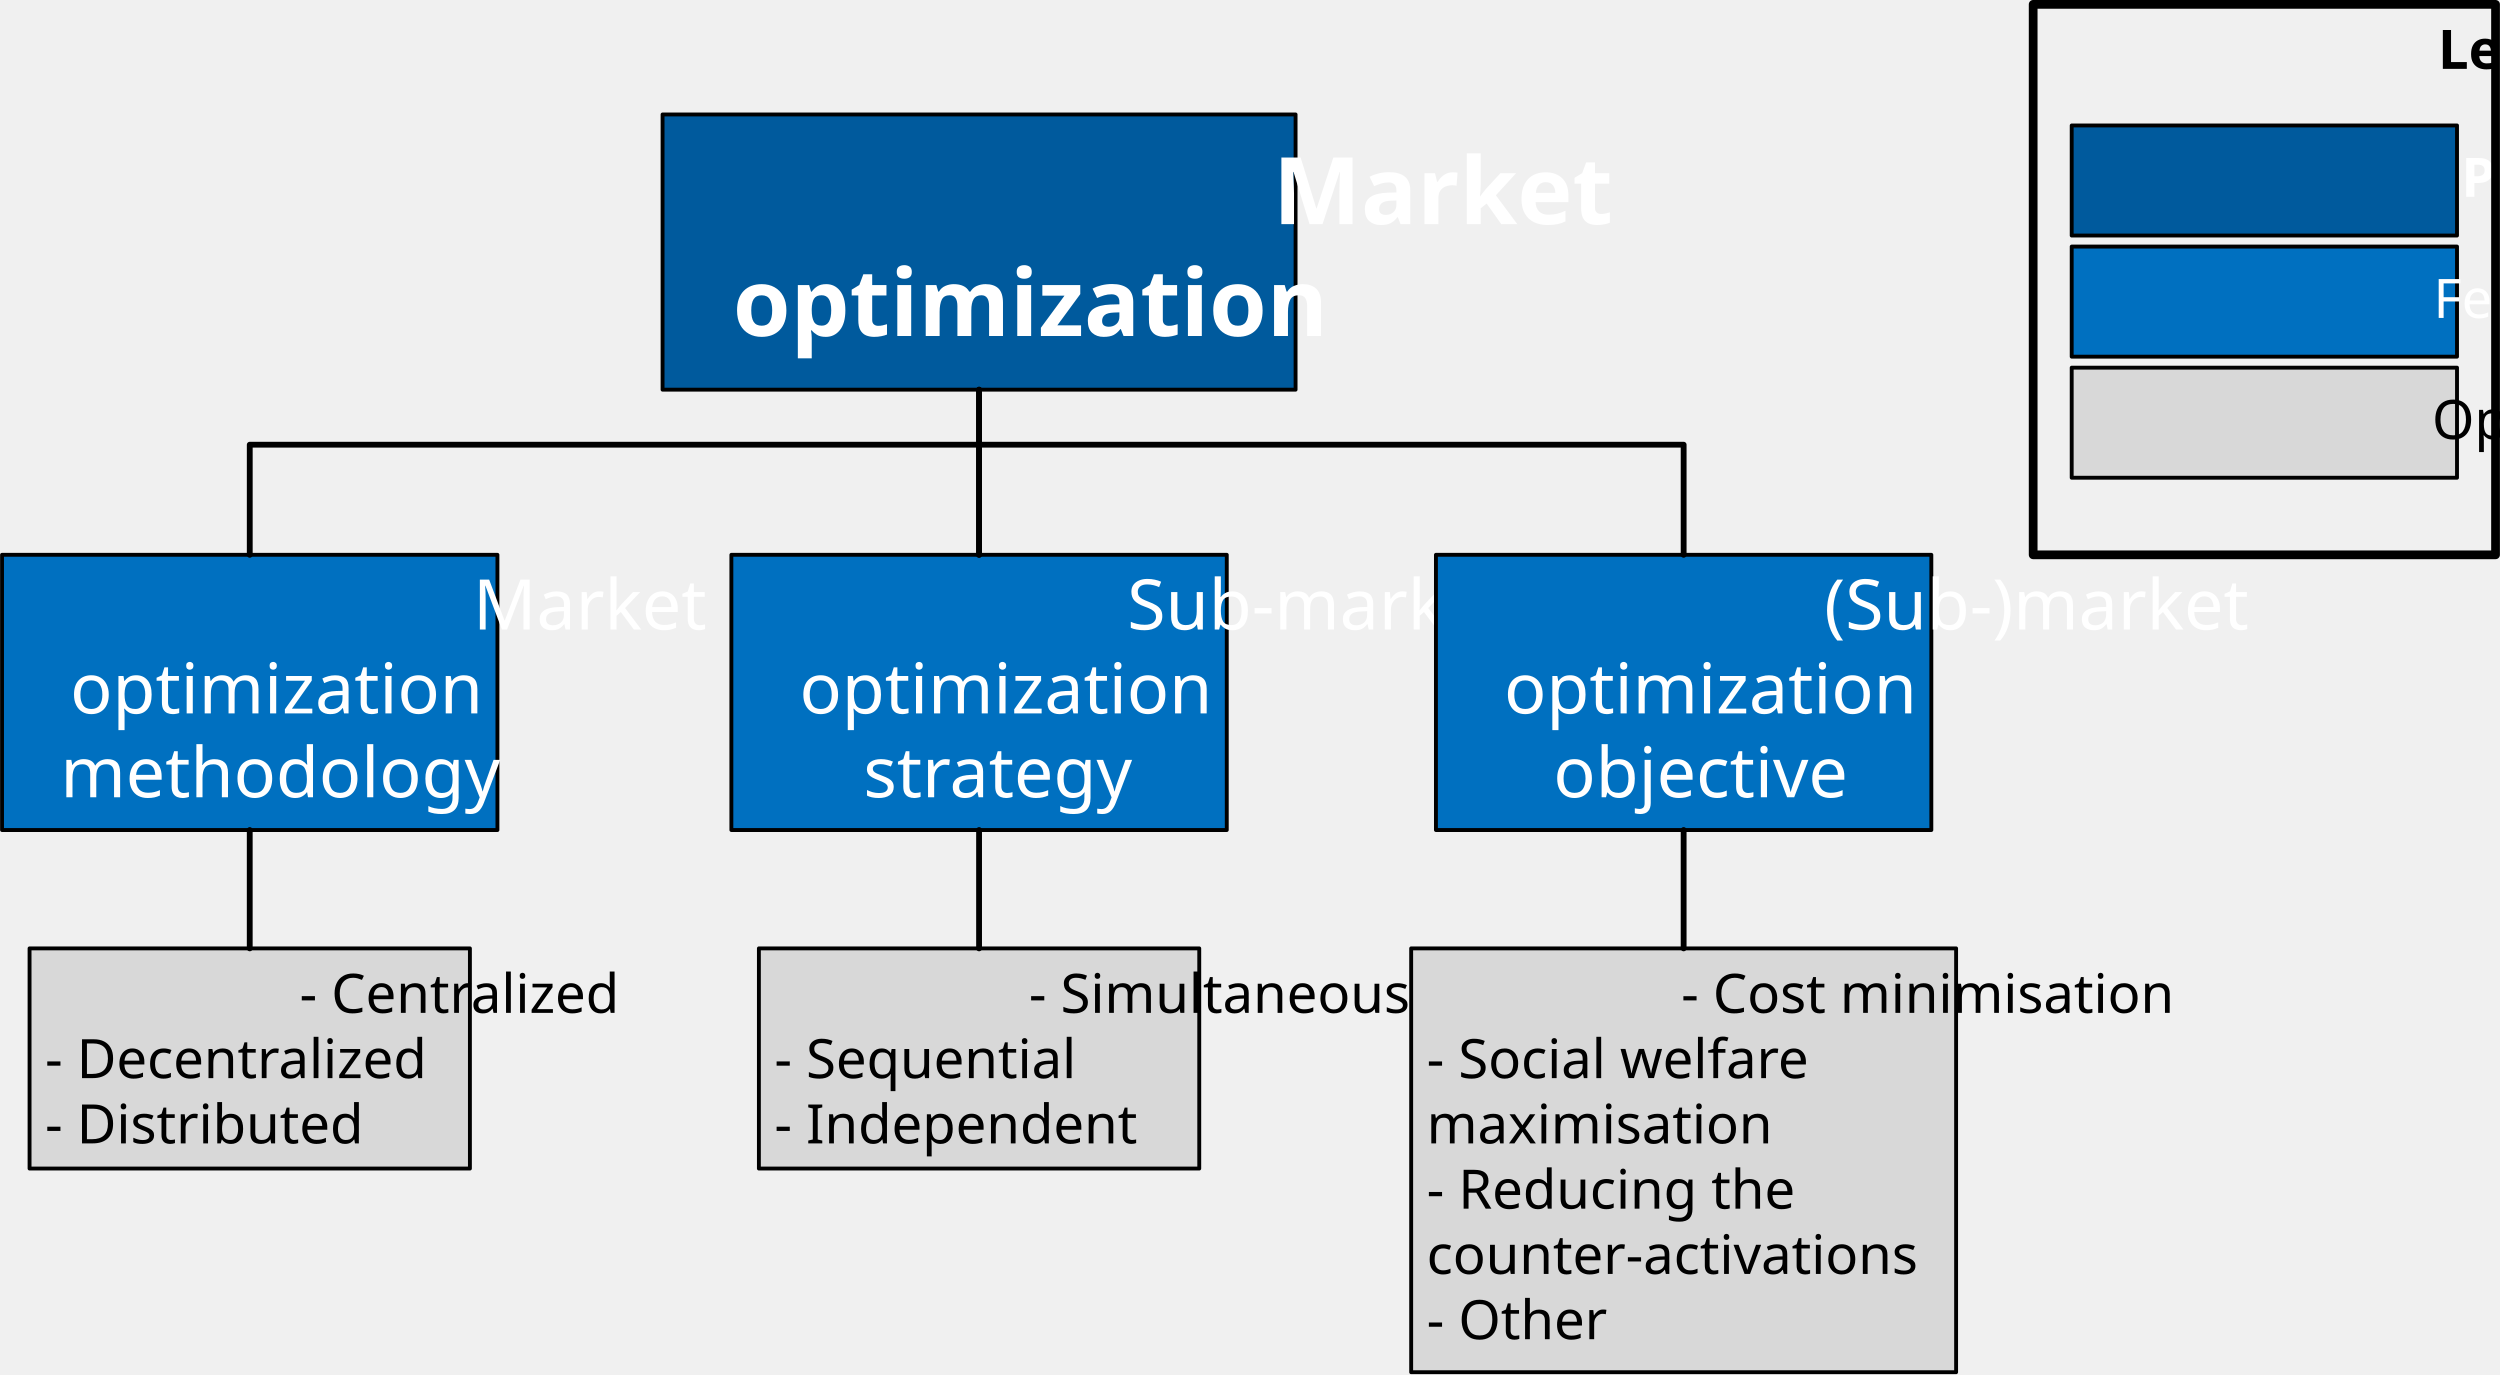
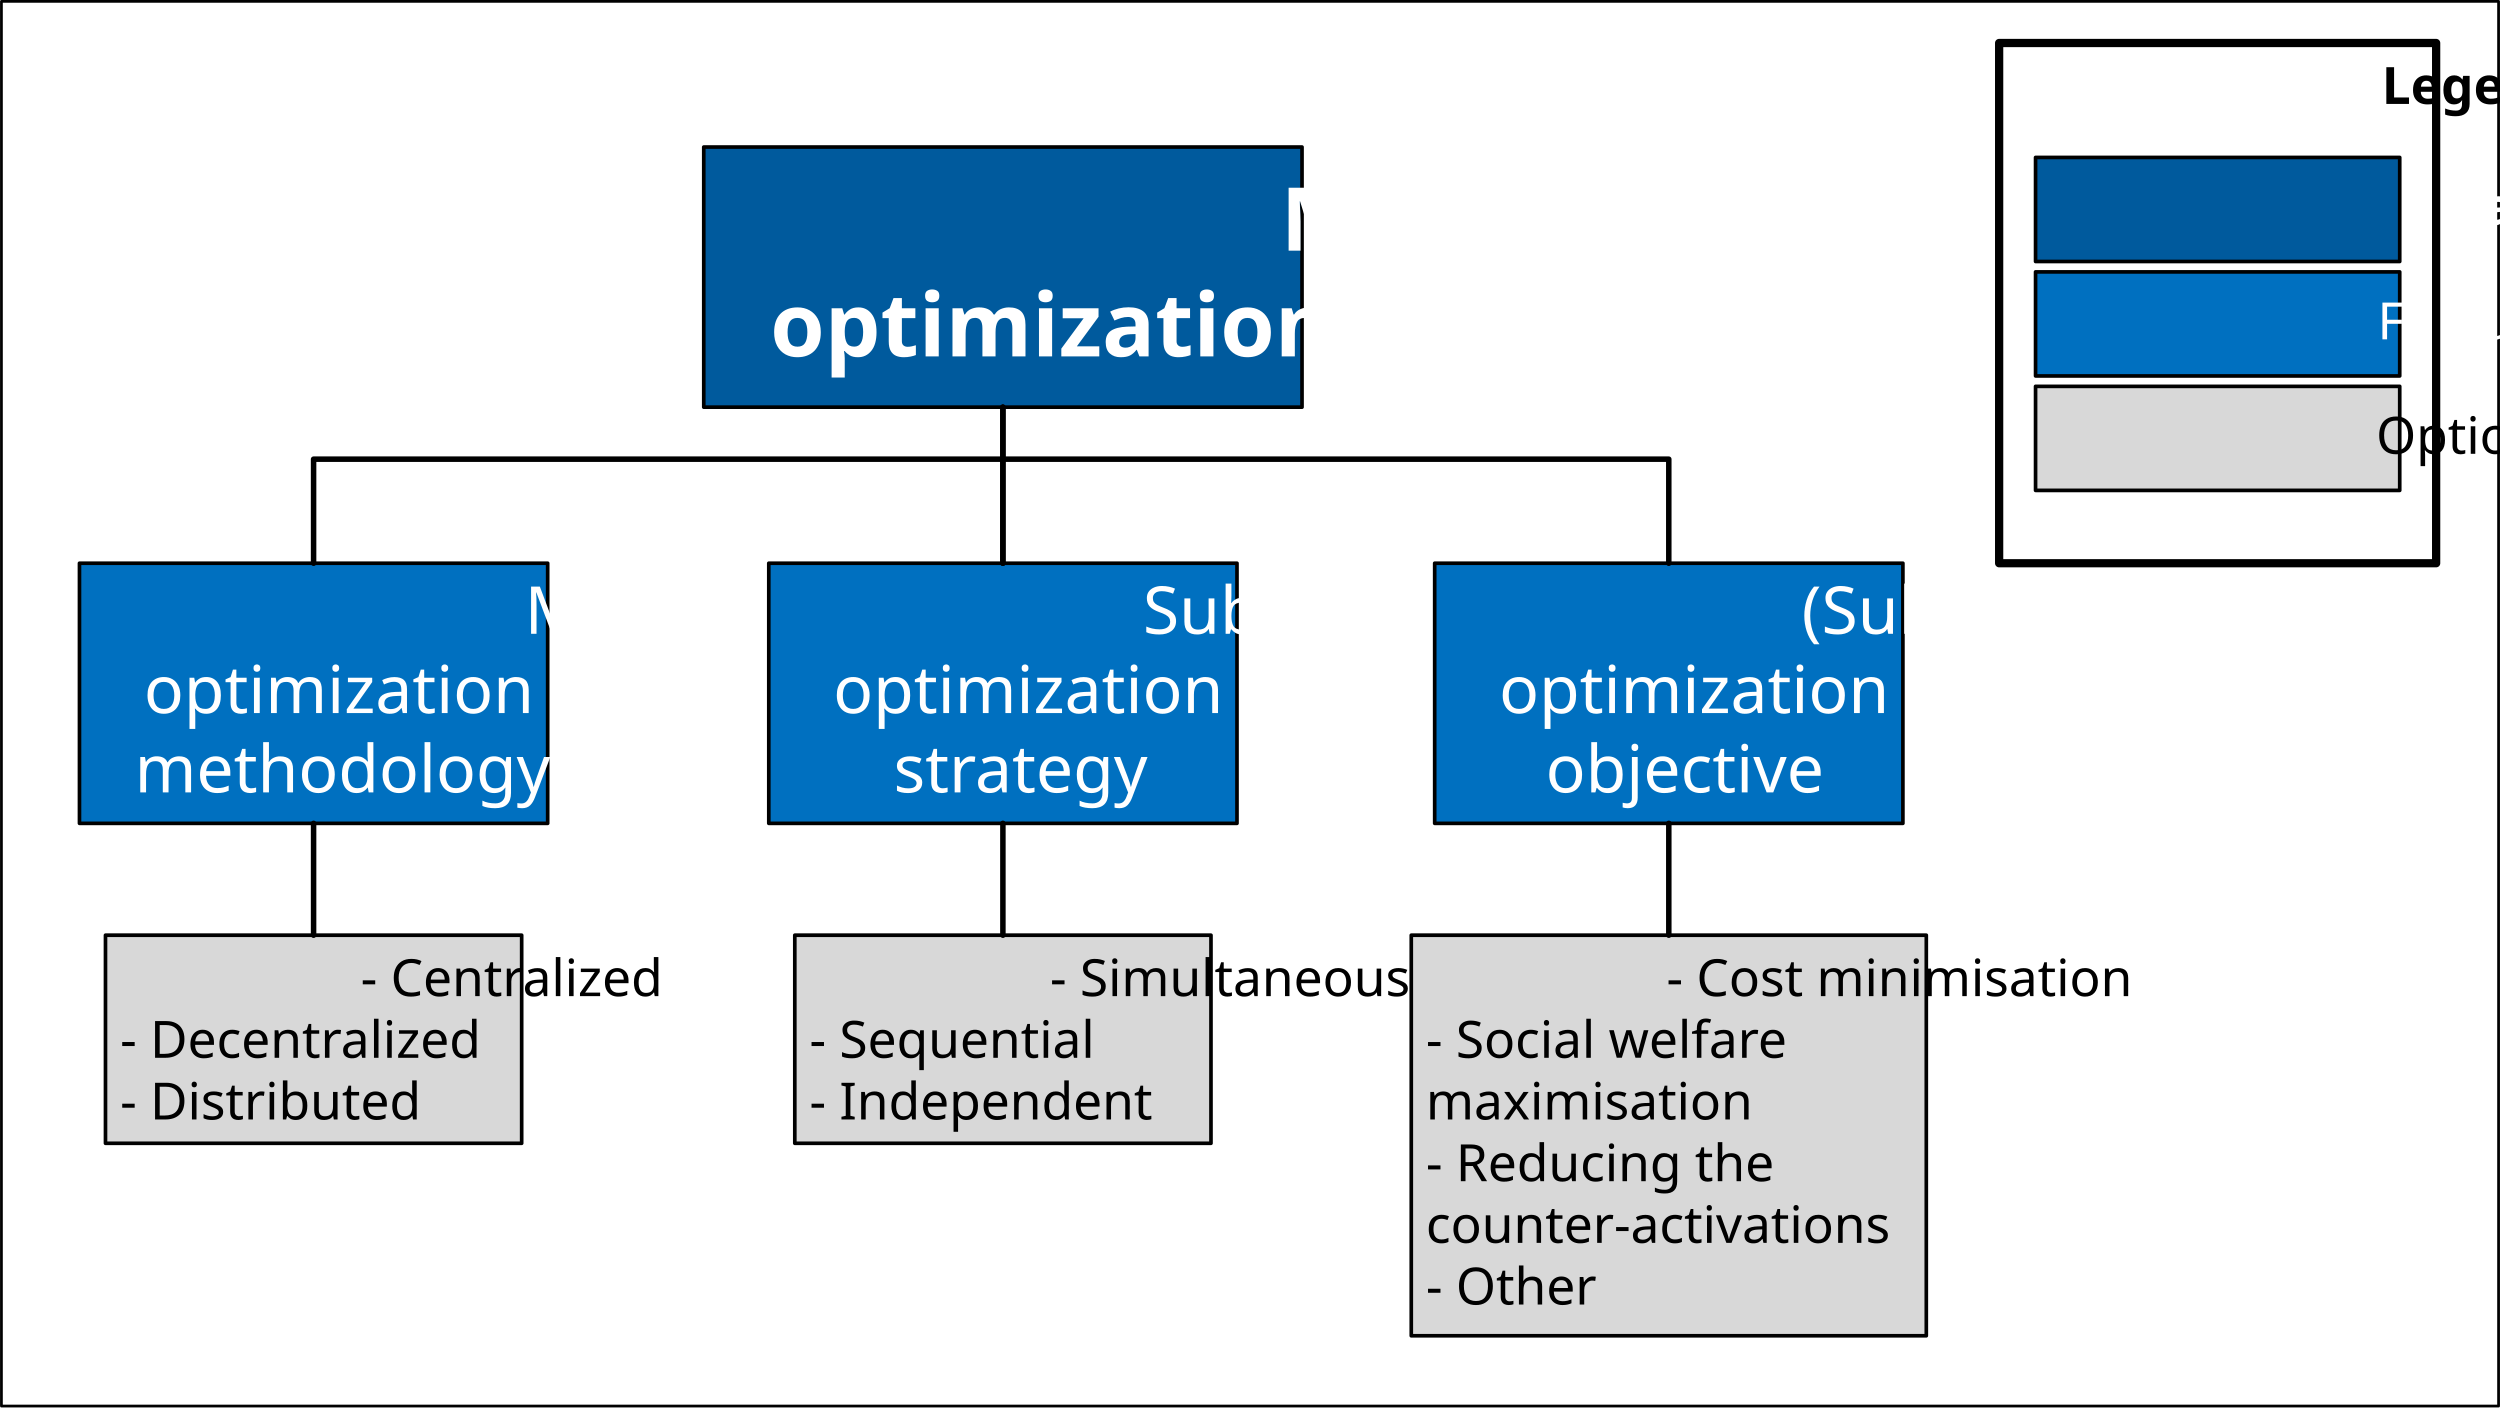
- <svg xmlns="http://www.w3.org/2000/svg" xmlns:ns1="http://schemas.microsoft.com/visio/2003/SVGExtensions/" width="8.94in" height="4.914in" viewBox="0 0 643.672 353.83" xml:space="preserve" color-interpolation-filters="sRGB" class="st13">
+ <svg xmlns="http://www.w3.org/2000/svg" xmlns:ns1="http://schemas.microsoft.com/visio/2003/SVGExtensions/" width="9.459in" height="5.325in" viewBox="0 0 681.065 383.427" xml:space="preserve" color-interpolation-filters="sRGB" class="st14">
  <ns1:documentProperties ns1:langID="1033" ns1:metric="true" ns1:viewMarkup="false" />
  <style type="text/css">
	
- 		.st1 {fill:#005a9d;stroke:#000000;stroke-linecap:round;stroke-linejoin:round;stroke-width:1}
- 		.st2 {fill:#ffffff;font-family:Calibri;font-size:2em;font-weight:bold}
- 		.st3 {font-size:1em}
- 		.st4 {fill:#0070c0;stroke:#000000;stroke-linecap:round;stroke-linejoin:round;stroke-width:1}
- 		.st5 {fill:#ffffff;font-family:Calibri;font-size:1.5em}
- 		.st6 {stroke:#000000;stroke-linecap:round;stroke-linejoin:round;stroke-width:1.5}
- 		.st7 {fill:#d8d8d8;stroke:#000000;stroke-linecap:round;stroke-linejoin:round;stroke-width:1}
- 		.st8 {fill:#000000;font-family:Calibri;font-size:1.167em}
- 		.st9 {fill:#ffffff;font-family:Calibri;font-size:1.167em;font-weight:bold}
- 		.st10 {fill:#ffffff;font-family:Calibri;font-size:1.167em}
- 		.st11 {fill:none;stroke:#000000;stroke-linecap:round;stroke-linejoin:round;stroke-width:2.25}
- 		.st12 {fill:#000000;font-family:Calibri;font-size:1.167em;font-weight:bold}
- 		.st13 {fill:none;fill-rule:evenodd;font-size:12px;overflow:visible;stroke-linecap:square;stroke-miterlimit:3}
+ 		.st1 {fill:#ffffff;stroke:#000000;stroke-linecap:round;stroke-linejoin:round;stroke-width:0.75}
+ 		.st2 {fill:#005a9d;stroke:#000000;stroke-linecap:round;stroke-linejoin:round;stroke-width:1}
+ 		.st3 {fill:#ffffff;font-family:Calibri;font-size:2em;font-weight:bold}
+ 		.st4 {font-size:1em}
+ 		.st5 {fill:#0070c0;stroke:#000000;stroke-linecap:round;stroke-linejoin:round;stroke-width:1}
+ 		.st6 {fill:#ffffff;font-family:Calibri;font-size:1.5em}
+ 		.st7 {stroke:#000000;stroke-linecap:round;stroke-linejoin:round;stroke-width:1.5}
+ 		.st8 {fill:#d8d8d8;stroke:#000000;stroke-linecap:round;stroke-linejoin:round;stroke-width:1}
+ 		.st9 {fill:#000000;font-family:Calibri;font-size:1.167em}
+ 		.st10 {fill:#ffffff;font-family:Calibri;font-size:1.167em;font-weight:bold}
+ 		.st11 {fill:#ffffff;font-family:Calibri;font-size:1.167em}
+ 		.st12 {fill:none;stroke:#000000;stroke-linecap:round;stroke-linejoin:round;stroke-width:2.25}
+ 		.st13 {fill:#000000;font-family:Calibri;font-size:1.167em;font-weight:bold}
+ 		.st14 {fill:none;fill-rule:evenodd;font-size:12px;overflow:visible;stroke-linecap:square;stroke-miterlimit:3}
	
	</style>
  <g ns1:mID="0" ns1:index="1" ns1:groupContext="foregroundPage">
    <ns1:pageProperties ns1:drawingScale="0.0393701" ns1:pageScale="0.0393701" ns1:drawingUnits="24" ns1:shadowOffsetX="8.50394" ns1:shadowOffsetY="-8.50394" />
-     <g id="shape5-1" ns1:mID="5" ns1:groupContext="shape" transform="translate(170.579,-253.492)">
+     <g id="shape1280-1" ns1:mID="1280" ns1:groupContext="shape" transform="translate(0.375,-0.375)">
+       <rect x="0" y="0.75" width="680.315" height="382.677" class="st1" />
+     </g>
+     <g id="shape5-3" ns1:mID="5" ns1:groupContext="shape" transform="translate(191.714,-272.501)">
      <ns1:userDefs>
        <ns1:ud ns1:nameU="visVersion" ns1:val="VT0(15):26" />
      </ns1:userDefs>
      <ns1:textBlock ns1:margins="rect(4,4,4,4)" ns1:tabSpace="42.5197" />
-       <ns1:textRect cx="81.496" cy="318.397" width="163" height="70.866" />
-       <rect x="0" y="282.964" width="162.992" height="70.866" class="st1" />
-       <text x="44.86" y="311.2" class="st2" ns1:langID="3082">
+       <ns1:textRect cx="81.496" cy="347.994" width="163" height="70.866" />
+       <rect x="0" y="312.561" width="162.992" height="70.866" class="st2" />
+       <text x="44.86" y="340.79" class="st3" ns1:langID="3082">
        <ns1:paragraph ns1:horizAlign="1" />
-         <ns1:tabList />Market <tspan x="18.1" dy="1.2em" class="st3">optimization</tspan>
+         <ns1:tabList />Market <tspan x="18.1" dy="1.2em" class="st4">optimization</tspan>
      </text>
    </g>
-     <g id="shape1023-5" ns1:mID="1023" ns1:groupContext="shape" transform="translate(0.5,-140.106)">
+     <g id="shape1023-7" ns1:mID="1023" ns1:groupContext="shape" transform="translate(21.6349,-159.115)">
      <ns1:userDefs>
        <ns1:ud ns1:nameU="visVersion" ns1:val="VT0(15):26" />
      </ns1:userDefs>
      <ns1:textBlock ns1:margins="rect(4,4,4,4)" ns1:tabSpace="42.5197" />
-       <ns1:textRect cx="63.779" cy="318.397" width="127.56" height="70.866" />
-       <rect x="0" y="282.964" width="127.559" height="70.866" class="st4" />
-       <text x="37.05" y="302.2" class="st5" ns1:langID="3082">
+       <ns1:textRect cx="63.779" cy="347.994" width="127.56" height="70.866" />
+       <rect x="0" y="312.561" width="127.559" height="70.866" class="st5" />
+       <text x="37.05" y="331.79" class="st6" ns1:langID="3082">
        <ns1:paragraph ns1:horizAlign="1" />
-         <ns1:tabList />Market <tspan x="17.55" dy="1.2em" class="st3">optimization </tspan>
-         <tspan x="15.03" dy="1.2em" class="st3">methodology</tspan>
+         <ns1:tabList />Market <tspan x="17.55" dy="1.2em" class="st4">optimization </tspan>
+         <tspan x="15.03" dy="1.2em" class="st4">methodology</tspan>
      </text>
    </g>
-     <g id="shape1024-10" ns1:mID="1024" ns1:groupContext="shape" transform="translate(188.295,-140.106)">
+     <g id="shape1024-12" ns1:mID="1024" ns1:groupContext="shape" transform="translate(209.43,-159.115)">
      <ns1:userDefs>
        <ns1:ud ns1:nameU="visVersion" ns1:val="VT0(15):26" />
      </ns1:userDefs>
      <ns1:textBlock ns1:margins="rect(4,4,4,4)" ns1:tabSpace="42.5197" />
-       <ns1:textRect cx="63.779" cy="318.397" width="127.56" height="70.866" />
-       <rect x="0" y="282.964" width="127.559" height="70.866" class="st4" />
-       <text x="17.69" y="302.2" class="st5" ns1:langID="3082">
+       <ns1:textRect cx="63.779" cy="347.994" width="127.56" height="70.866" />
+       <rect x="0" y="312.561" width="127.559" height="70.866" class="st5" />
+       <text x="17.69" y="331.79" class="st6" ns1:langID="3082">
        <ns1:paragraph ns1:horizAlign="1" />
-         <ns1:tabList />Sub-markets <tspan x="17.55" dy="1.2em" class="st3">optimization </tspan>
-         <tspan x="33.99" dy="1.2em" class="st3">strategy</tspan>
+         <ns1:tabList />Sub-markets <tspan x="17.55" dy="1.2em" class="st4">optimization </tspan>
+         <tspan x="33.99" dy="1.2em" class="st4">strategy</tspan>
      </text>
    </g>
-     <g id="shape1025-15" ns1:mID="1025" ns1:groupContext="shape" transform="translate(605.905,100.338) rotate(90)">
+     <g id="shape1025-17" ns1:mID="1025" ns1:groupContext="shape" transform="translate(656.637,110.926) rotate(90)">
      <ns1:userDefs>
        <ns1:ud ns1:nameU="Scale" ns1:val="VT0(1):26" />
        <ns1:ud ns1:nameU="AntiScale" ns1:val="VT0(1):26" />
        <ns1:ud ns1:nameU="visVersion" ns1:val="VT0(15):26" />
      </ns1:userDefs>
-       <path d="M0 353.83 L14.17 353.83" class="st6" />
-       <path d="M14.17 353.83 L14.17 541.62 L42.52 541.62" class="st6" />
-       <path d="M14.17 353.83 L42.52 353.83" class="st6" />
+       <path d="M0 383.43 L14.17 383.43" class="st7" />
+       <path d="M14.17 383.43 L14.17 571.22 L42.52 571.22" class="st7" />
+       <path d="M14.17 383.43 L42.52 383.43" class="st7" />
    </g>
-     <g id="shape1026-20" ns1:mID="1026" ns1:groupContext="shape" transform="translate(369.713,-140.106)">
+     <g id="shape1026-22" ns1:mID="1026" ns1:groupContext="shape" transform="translate(390.847,-159.115)">
      <ns1:userDefs>
        <ns1:ud ns1:nameU="visVersion" ns1:val="VT0(15):26" />
      </ns1:userDefs>
      <ns1:textBlock ns1:margins="rect(4,4,4,4)" ns1:tabSpace="42.5197" />
-       <ns1:textRect cx="63.779" cy="318.397" width="127.56" height="70.866" />
-       <rect x="0" y="282.964" width="127.559" height="70.866" class="st4" />
-       <text x="15.75" y="302.2" class="st5" ns1:langID="3082">
+       <ns1:textRect cx="63.779" cy="347.994" width="127.56" height="70.866" />
+       <rect x="0" y="312.561" width="127.559" height="70.866" class="st5" />
+       <text x="15.75" y="331.79" class="st6" ns1:langID="3082">
        <ns1:paragraph ns1:horizAlign="1" />
-         <ns1:tabList />(Sub-)market <tspan x="17.55" dy="1.2em" class="st3">optimization </tspan>
-         <tspan x="30.24" dy="1.2em" class="st3">objective</tspan>
+         <ns1:tabList />(Sub-)market <tspan x="17.55" dy="1.2em" class="st4">optimization </tspan>
+         <tspan x="30.24" dy="1.2em" class="st4">objective</tspan>
      </text>
    </g>
-     <g id="shape1027-25" ns1:mID="1027" ns1:groupContext="shape" transform="translate(605.905,100.338) rotate(90)">
+     <g id="shape1027-27" ns1:mID="1027" ns1:groupContext="shape" transform="translate(656.637,110.926) rotate(90)">
      <ns1:userDefs>
        <ns1:ud ns1:nameU="Scale" ns1:val="VT0(1):26" />
        <ns1:ud ns1:nameU="AntiScale" ns1:val="VT0(1):26" />
        <ns1:ud ns1:nameU="visVersion" ns1:val="VT0(15):26" />
      </ns1:userDefs>
-       <path d="M0 353.83 L14.17 353.83" class="st6" />
-       <path d="M14.17 353.83 L14.17 172.41 L42.52 172.41" class="st6" />
-       <path d="M14.17 353.83 L42.52 353.83" class="st6" />
+       <path d="M0 383.43 L14.17 383.43" class="st7" />
+       <path d="M14.17 383.43 L14.17 202.01 L42.52 202.01" class="st7" />
+       <path d="M14.17 383.43 L42.52 383.43" class="st7" />
    </g>
-     <g id="shape1028-30" ns1:mID="1028" ns1:groupContext="shape" transform="translate(7.58661,-52.9409)">
+     <g id="shape1028-32" ns1:mID="1028" ns1:groupContext="shape" transform="translate(28.7215,-71.9498)">
      <ns1:userDefs>
        <ns1:ud ns1:nameU="visVersion" ns1:val="VT0(15):26" />
      </ns1:userDefs>
      <ns1:textBlock ns1:margins="rect(4,4,4,4)" ns1:tabSpace="42.5197" ns1:verticalAlign="0" />
-       <ns1:textRect cx="56.693" cy="325.483" width="113.39" height="56.693" />
-       <rect x="0" y="297.137" width="113.386" height="56.693" class="st7" />
-       <text x="4" y="313.74" class="st8" ns1:langID="3082">
+       <ns1:textRect cx="56.693" cy="355.081" width="113.39" height="56.693" />
+       <rect x="0" y="326.734" width="113.386" height="56.693" class="st8" />
+       <text x="4" y="343.33" class="st9" ns1:langID="3082">
        <ns1:paragraph />
        <ns1:tabList />- Centralized<ns1:newlineChar />
-         <tspan x="4" dy="1.2em" class="st3">-</tspan> Decentralized<ns1:newlineChar />
-         <tspan x="4" dy="1.2em" class="st3">-</tspan> Distributed</text>
+         <tspan x="4" dy="1.2em" class="st4">-</tspan> Decentralized<ns1:newlineChar />
+         <tspan x="4" dy="1.2em" class="st4">-</tspan> Distributed</text>
    </g>
-     <g id="shape1029-35" ns1:mID="1029" ns1:groupContext="shape" transform="translate(-289.55,244.196) rotate(-90)">
-       <path d="M0 353.83 L30.47 353.83" class="st6" />
+     <g id="shape1029-37" ns1:mID="1029" ns1:groupContext="shape" transform="translate(-298.013,254.784) rotate(-90)">
+       <path d="M0 383.43 L30.47 383.43" class="st7" />
    </g>
-     <g id="shape1030-38" ns1:mID="1030" ns1:groupContext="shape" transform="translate(195.382,-52.9409)">
+     <g id="shape1030-40" ns1:mID="1030" ns1:groupContext="shape" transform="translate(216.517,-71.9498)">
      <ns1:userDefs>
        <ns1:ud ns1:nameU="visVersion" ns1:val="VT0(15):26" />
      </ns1:userDefs>
      <ns1:textBlock ns1:margins="rect(4,4,4,4)" ns1:tabSpace="42.5197" ns1:verticalAlign="0" />
-       <ns1:textRect cx="56.693" cy="325.483" width="113.39" height="56.693" />
-       <rect x="0" y="297.137" width="113.386" height="56.693" class="st7" />
-       <text x="4" y="313.74" class="st8" ns1:langID="3082">
+       <ns1:textRect cx="56.693" cy="355.081" width="113.39" height="56.693" />
+       <rect x="0" y="326.734" width="113.386" height="56.693" class="st8" />
+       <text x="4" y="343.33" class="st9" ns1:langID="3082">
        <ns1:paragraph />
        <ns1:tabList />- Simultaneous<ns1:newlineChar />
-         <tspan x="4" dy="1.2em" class="st3">-</tspan> Sequential<ns1:newlineChar />
-         <tspan x="4" dy="1.2em" class="st3">-</tspan> Independent</text>
+         <tspan x="4" dy="1.2em" class="st4">-</tspan> Sequential<ns1:newlineChar />
+         <tspan x="4" dy="1.2em" class="st4">-</tspan> Independent</text>
    </g>
-     <g id="shape1031-43" ns1:mID="1031" ns1:groupContext="shape" transform="translate(363.335,-0.5)">
+     <g id="shape1031-45" ns1:mID="1031" ns1:groupContext="shape" transform="translate(384.469,-19.5089)">
      <ns1:userDefs>
        <ns1:ud ns1:nameU="visVersion" ns1:val="VT0(15):26" />
      </ns1:userDefs>
      <ns1:textBlock ns1:margins="rect(4,4,4,4)" ns1:tabSpace="42.5197" ns1:verticalAlign="0" />
-       <ns1:textRect cx="70.157" cy="299.263" width="140.32" height="109.134" />
-       <rect x="0" y="244.696" width="140.315" height="109.134" class="st7" />
-       <text x="4" y="261.3" class="st8" ns1:langID="3082">
+       <ns1:textRect cx="70.157" cy="328.86" width="140.32" height="109.134" />
+       <rect x="0" y="274.293" width="140.315" height="109.134" class="st8" />
+       <text x="4" y="290.89" class="st9" ns1:langID="3082">
        <ns1:paragraph />
        <ns1:tabList />- Cost minimisation<ns1:newlineChar />
-         <tspan x="4" dy="1.2em" class="st3">-</tspan> Social welfare <tspan x="4" dy="1.2em" class="st3">maximisation<ns1:newlineChar />
+         <tspan x="4" dy="1.2em" class="st4">-</tspan> Social welfare <tspan x="4" dy="1.2em" class="st4">maximisation<ns1:newlineChar />
        </tspan>
-         <tspan x="4" dy="1.2em" class="st3">-</tspan> Reducing the <tspan x="4" dy="1.2em" class="st3">counter</tspan>-activations<ns1:newlineChar />
-         <tspan x="4" dy="1.2em" class="st3">-</tspan> Other</text>
+         <tspan x="4" dy="1.2em" class="st4">-</tspan> Reducing the <tspan x="4" dy="1.2em" class="st4">counter</tspan>-activations<ns1:newlineChar />
+         <tspan x="4" dy="1.2em" class="st4">-</tspan> Other</text>
    </g>
-     <g id="shape1032-51" ns1:mID="1032" ns1:groupContext="shape" transform="translate(79.6623,244.196) rotate(-90)">
-       <path d="M0 353.83 L30.47 353.83" class="st6" />
+     <g id="shape1032-53" ns1:mID="1032" ns1:groupContext="shape" transform="translate(71.1997,254.784) rotate(-90)">
+       <path d="M0 383.43 L30.47 383.43" class="st7" />
    </g>
-     <g id="shape1033-54" ns1:mID="1033" ns1:groupContext="shape" transform="translate(-101.755,244.196) rotate(-90)">
-       <path d="M0 353.83 L30.47 353.83" class="st6" />
+     <g id="shape1033-56" ns1:mID="1033" ns1:groupContext="shape" transform="translate(-110.218,254.784) rotate(-90)">
+       <path d="M0 383.43 L30.47 383.43" class="st7" />
    </g>
-     <g id="shape1070-57" ns1:mID="1070" ns1:groupContext="shape" transform="translate(533.413,-293.177)">
+     <g id="shape1070-59" ns1:mID="1070" ns1:groupContext="shape" transform="translate(554.548,-312.186)">
      <ns1:userDefs>
        <ns1:ud ns1:nameU="visVersion" ns1:val="VT0(15):26" />
      </ns1:userDefs>
      <ns1:textBlock ns1:margins="rect(4,4,4,4)" ns1:tabSpace="42.5197" />
-       <ns1:textRect cx="49.606" cy="339.657" width="99.22" height="28.346" />
-       <rect x="0" y="325.483" width="99.213" height="28.346" class="st1" />
-       <text x="34.78" y="343.86" class="st9" ns1:langID="3082">
+       <ns1:textRect cx="49.606" cy="369.254" width="99.22" height="28.346" />
+       <rect x="0" y="355.081" width="99.213" height="28.346" class="st2" />
+       <text x="34.78" y="373.45" class="st10" ns1:langID="3082">
        <ns1:paragraph ns1:horizAlign="1" />
        <ns1:tabList />Pillar</text>
    </g>
-     <g id="shape1071-60" ns1:mID="1071" ns1:groupContext="shape" transform="translate(533.413,-261.996)">
+     <g id="shape1071-62" ns1:mID="1071" ns1:groupContext="shape" transform="translate(554.548,-281.005)">
      <ns1:userDefs>
        <ns1:ud ns1:nameU="visVersion" ns1:val="VT0(15):26" />
      </ns1:userDefs>
      <ns1:textBlock ns1:margins="rect(4,4,4,4)" ns1:tabSpace="42.5197" />
-       <ns1:textRect cx="49.606" cy="339.657" width="99.22" height="28.346" />
-       <rect x="0" y="325.483" width="99.213" height="28.346" class="st4" />
-       <text x="27.61" y="343.86" class="st10" ns1:langID="3082">
+       <ns1:textRect cx="49.606" cy="369.254" width="99.22" height="28.346" />
+       <rect x="0" y="355.081" width="99.213" height="28.346" class="st5" />
+       <text x="27.61" y="373.45" class="st11" ns1:langID="3082">
        <ns1:paragraph ns1:horizAlign="1" />
        <ns1:tabList />Feature</text>
    </g>
-     <g id="shape1073-63" ns1:mID="1073" ns1:groupContext="shape" transform="translate(533.413,-230.815)">
+     <g id="shape1073-65" ns1:mID="1073" ns1:groupContext="shape" transform="translate(554.548,-249.824)">
      <ns1:userDefs>
        <ns1:ud ns1:nameU="visVersion" ns1:val="VT0(15):26" />
      </ns1:userDefs>
      <ns1:textBlock ns1:margins="rect(4,4,4,4)" ns1:tabSpace="42.5197" />
-       <ns1:textRect cx="49.606" cy="339.657" width="99.22" height="28.346" />
-       <rect x="0" y="325.483" width="99.213" height="28.346" class="st7" />
-       <text x="27.24" y="343.86" class="st8" ns1:langID="3082">
+       <ns1:textRect cx="49.606" cy="369.254" width="99.22" height="28.346" />
+       <rect x="0" y="355.081" width="99.213" height="28.346" class="st8" />
+       <text x="27.24" y="373.45" class="st9" ns1:langID="3082">
        <ns1:paragraph ns1:horizAlign="1" />
        <ns1:tabList />Options</text>
    </g>
-     <g id="shape1074-66" ns1:mID="1074" ns1:groupContext="shape" transform="translate(523.492,-210.972)">
+     <g id="shape1074-68" ns1:mID="1074" ns1:groupContext="shape" transform="translate(544.627,-229.981)">
      <ns1:userDefs>
        <ns1:ud ns1:nameU="visVersion" ns1:val="VT0(15):26" />
      </ns1:userDefs>
      <ns1:textBlock ns1:margins="rect(4,4,4,4)" ns1:tabSpace="42.5197" ns1:verticalAlign="0" />
-       <ns1:textRect cx="59.528" cy="282.964" width="119.06" height="141.732" />
-       <rect x="0" y="212.097" width="119.055" height="141.732" class="st11" />
-       <text x="38.69" y="228.7" class="st12" ns1:langID="3082">
+       <ns1:textRect cx="59.528" cy="312.561" width="119.06" height="141.732" />
+       <rect x="0" y="241.695" width="119.055" height="141.732" class="st12" />
+       <text x="38.69" y="258.29" class="st13" ns1:langID="3082">
        <ns1:paragraph ns1:horizAlign="1" />
        <ns1:tabList />Legend</text>
    </g>
  </g>
</svg>
